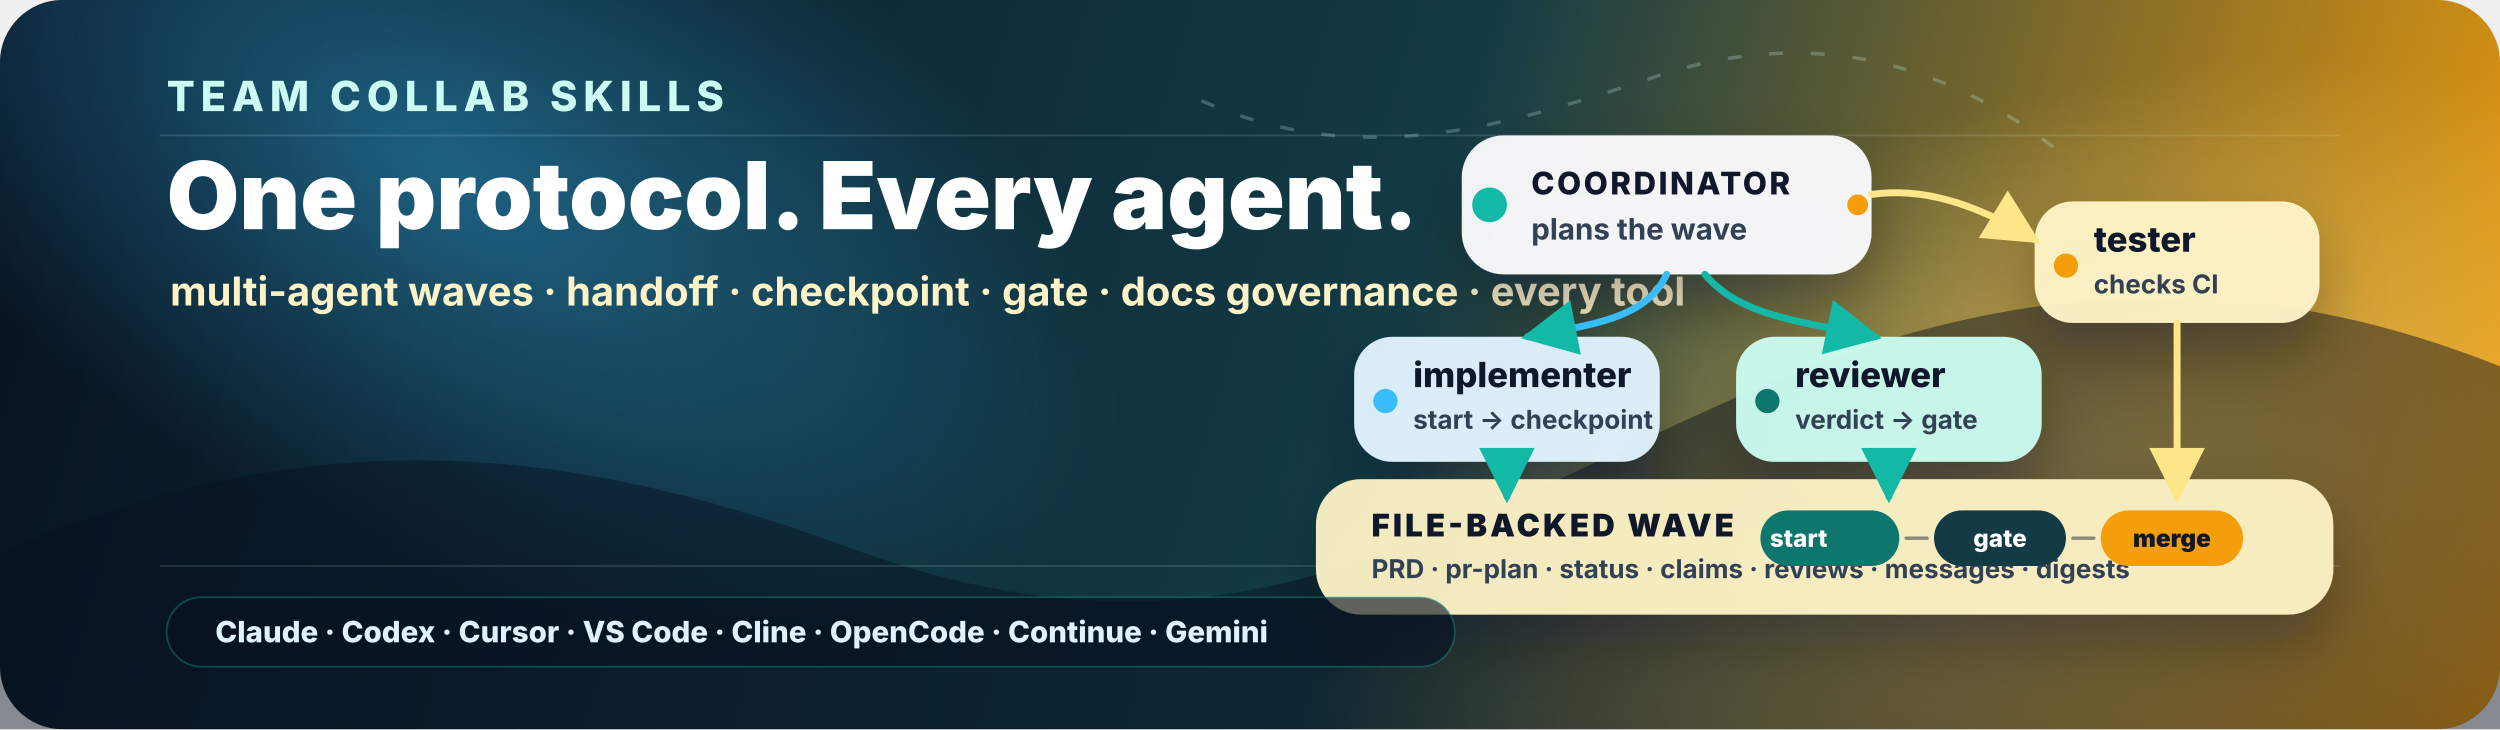
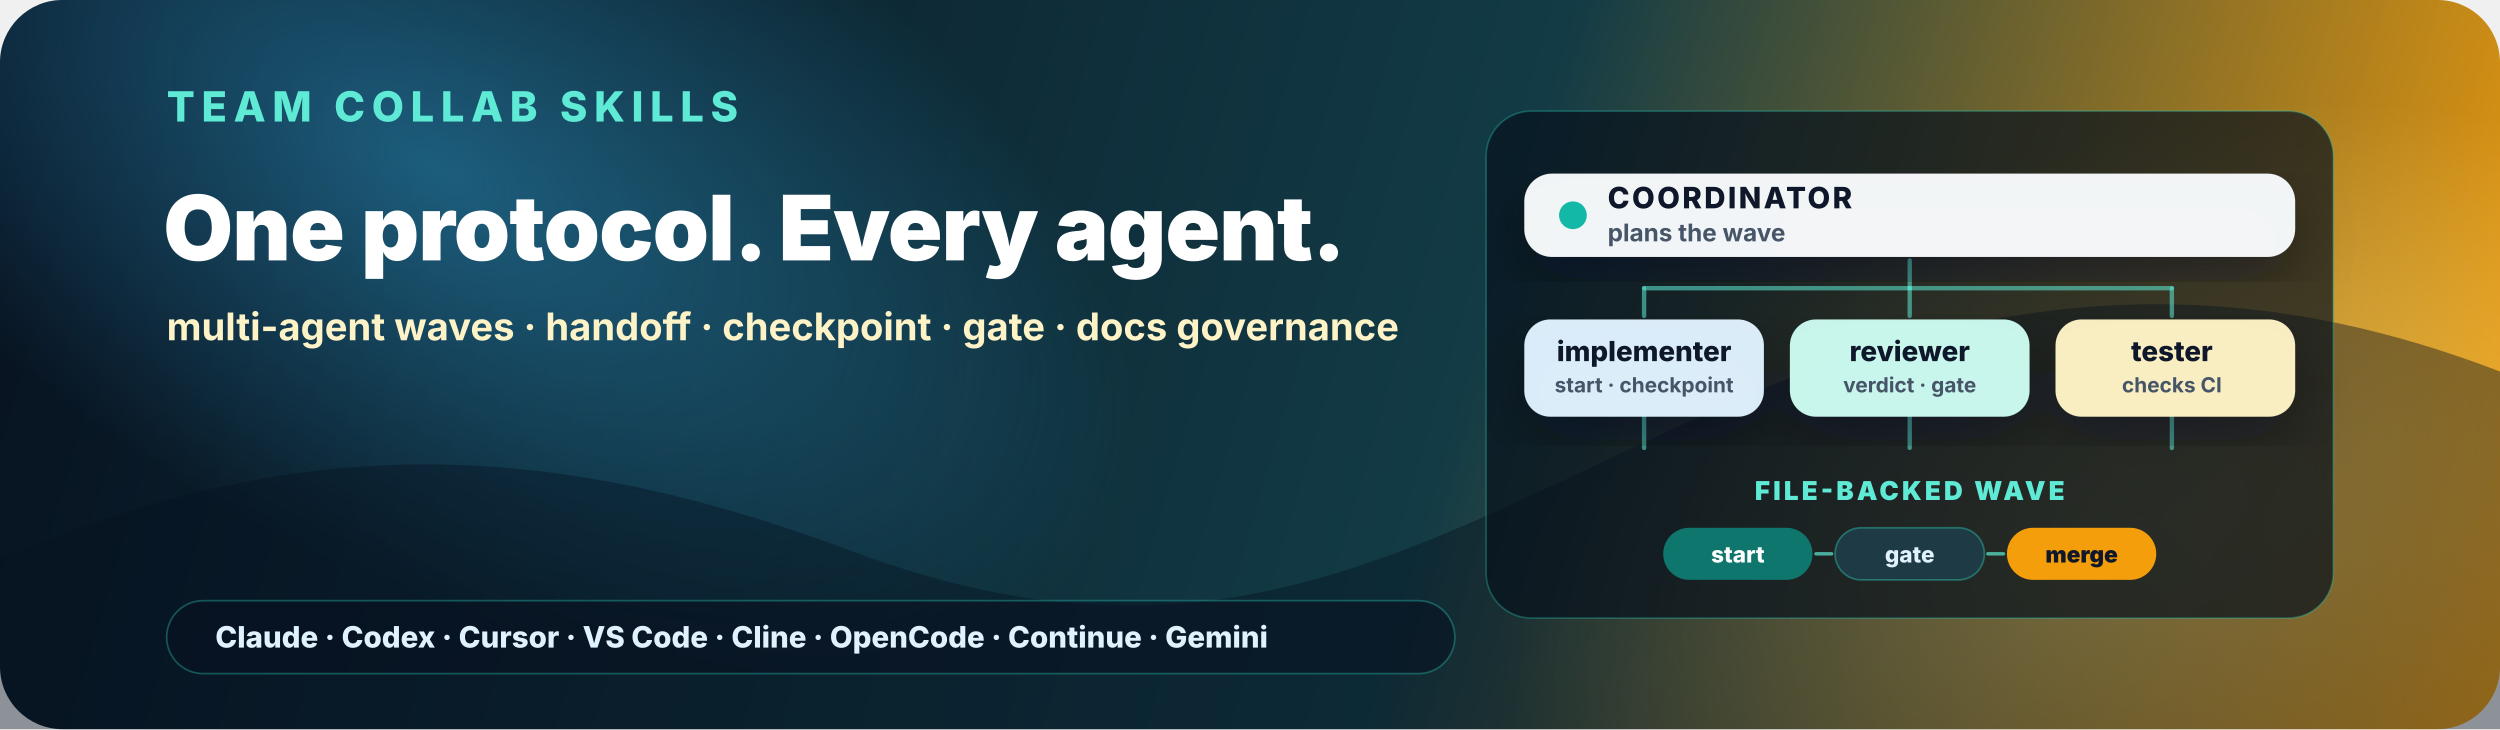
<svg xmlns="http://www.w3.org/2000/svg" width="1440" height="420" viewBox="0 0 1440 420" fill="none" role="img" aria-labelledby="title desc">
  <defs>
    <linearGradient id="bg" x1="0" y1="0" x2="1440" y2="420" gradientUnits="userSpaceOnUse">
      <stop offset="0" stop-color="#07111F" />
-       <stop offset="0.55" stop-color="#123B46" />
+       <stop offset="0.58" stop-color="#123B46" />
      <stop offset="1" stop-color="#F59E0B" />
    </linearGradient>
-     <radialGradient id="glowSky" cx="0" cy="0" r="1" gradientUnits="userSpaceOnUse" gradientTransform="translate(260 98) rotate(28) scale(420 220)">
-       <stop stop-color="#38BDF8" stop-opacity="0.42" />
+     <radialGradient id="glowSky" cx="0" cy="0" r="1" gradientUnits="userSpaceOnUse" gradientTransform="translate(250 96) rotate(28) scale(440 230)">
+       <stop stop-color="#38BDF8" stop-opacity="0.40" />
      <stop offset="1" stop-color="#38BDF8" stop-opacity="0" />
    </radialGradient>
-     <radialGradient id="glowAmber" cx="0" cy="0" r="1" gradientUnits="userSpaceOnUse" gradientTransform="translate(1180 292) rotate(-18) scale(430 230)">
-       <stop stop-color="#FDE68A" stop-opacity="0.58" />
+     <radialGradient id="glowAmber" cx="0" cy="0" r="1" gradientUnits="userSpaceOnUse" gradientTransform="translate(1230 300) rotate(-18) scale(380 220)">
+       <stop stop-color="#FDE68A" stop-opacity="0.50" />
      <stop offset="1" stop-color="#FDE68A" stop-opacity="0" />
    </radialGradient>
-     <filter id="shadow" x="-20%" y="-30%" width="140%" height="160%" color-interpolation-filters="sRGB">
-       <feDropShadow dx="0" dy="18" stdDeviation="18" flood-color="#020617" flood-opacity="0.32" />
+     <filter id="soft" x="-20%" y="-30%" width="140%" height="160%" color-interpolation-filters="sRGB">
+       <feDropShadow dx="0" dy="14" stdDeviation="16" flood-color="#020617" flood-opacity="0.34" />
    </filter>
-     <marker id="arrowTeal" markerWidth="10" markerHeight="10" refX="8" refY="5" orient="auto" markerUnits="strokeWidth">
-       <path d="M1 1L9 5L1 9Z" fill="#14B8A6" />
-     </marker>
-     <marker id="arrowAmber" markerWidth="10" markerHeight="10" refX="8" refY="5" orient="auto" markerUnits="strokeWidth">
-       <path d="M1 1L9 5L1 9Z" fill="#FDE68A" />
-     </marker>
  </defs>
  <rect width="1440" height="420" rx="36" fill="url(#bg)" />
  <rect width="1440" height="420" rx="36" fill="url(#glowSky)" />
  <rect width="1440" height="420" rx="36" fill="url(#glowAmber)" />
-   <path d="M0 318C166 248 306 248 488 315C706 396 827 304 1009 225C1184 148 1322 164 1440 211V420H0V318Z" fill="#07111F" fill-opacity="0.46" />
-   <path d="M92 78H1348" stroke="#E0F2FE" stroke-opacity="0.14" />
-   <path d="M92 326H1348" stroke="#E0F2FE" stroke-opacity="0.14" />
-   <path d="M692 58C782 98 864 74 954 44C1044 14 1124 36 1192 92" stroke="#CCFBF1" stroke-opacity="0.24" stroke-width="2" stroke-dasharray="8 16" />
+   <path d="M0 322C168 250 312 250 492 318C708 398 826 306 1006 228C1182 152 1320 168 1440 214V420H0V322Z" fill="#07111F" fill-opacity="0.42" />
  <g font-family="Inter, ui-sans-serif, system-ui, -apple-system, BlinkMacSystemFont, 'Segoe UI', sans-serif">
-     <text x="96" y="64" fill="#CCFBF1" font-size="24" font-weight="800" letter-spacing="0.14em">TEAM COLLAB SKILLS</text>
-     <text x="96" y="132" fill="#FFFFFF" font-size="54" font-weight="900">One protocol. Every agent.</text>
-     <text x="98" y="176" fill="#FEF3C7" font-size="23" font-weight="700">multi-agent waves · handoff · checkpoint · gate · docs governance · every tool</text>
-     <g filter="url(#shadow)">
-       <rect x="842" y="78" width="236" height="80" rx="24" fill="#F8FAFC" fill-opacity="0.96" />
-       <rect x="780" y="194" width="176" height="72" rx="22" fill="#E0F2FE" fill-opacity="0.96" />
-       <rect x="1000" y="194" width="176" height="72" rx="22" fill="#CCFBF1" fill-opacity="0.96" />
-       <rect x="1172" y="116" width="164" height="70" rx="22" fill="#FEF3C7" fill-opacity="0.96" />
-       <rect x="758" y="276" width="586" height="78" rx="26" fill="#FEF3C7" fill-opacity="0.94" />
-     </g>
-     <g stroke-linecap="round" stroke-linejoin="round" fill="none">
-       <path d="M960 158C948 184 916 187 880 194" stroke="#38BDF8" stroke-width="4" marker-end="url(#arrowTeal)" />
-       <path d="M982 158C1002 182 1036 185 1080 194" stroke="#14B8A6" stroke-width="4" marker-end="url(#arrowTeal)" />
-       <path d="M1078 112C1106 108 1136 116 1172 138" stroke="#FDE68A" stroke-width="4" marker-end="url(#arrowAmber)" />
-       <path d="M868 266V286" stroke="#38BDF8" stroke-width="4" marker-end="url(#arrowTeal)" />
-       <path d="M1088 266V286" stroke="#14B8A6" stroke-width="4" marker-end="url(#arrowTeal)" />
-       <path d="M1254 186V286" stroke="#FDE68A" stroke-width="4" marker-end="url(#arrowAmber)" />
-     </g>
-     <g fill="#0F172A">
-       <text x="882" y="112" font-size="18" font-weight="800" letter-spacing="0.08em">COORDINATOR</text>
-       <text x="882" y="138" font-size="17" font-weight="700" fill="#334155">plans the wave</text>
-       <circle cx="858" cy="118" r="10" fill="#14B8A6" />
-       <circle cx="1070" cy="118" r="6" fill="#F59E0B" />
-       <text x="814" y="223" font-size="20" font-weight="800">implementer</text>
-       <text x="814" y="247" font-size="15" font-weight="700" fill="#334155">start → checkpoint</text>
-       <circle cx="798" cy="231" r="7" fill="#38BDF8" />
-       <text x="1034" y="223" font-size="20" font-weight="800">reviewer</text>
-       <text x="1034" y="247" font-size="15" font-weight="700" fill="#334155">verdict → gate</text>
-       <circle cx="1018" cy="231" r="7" fill="#0F766E" />
-       <text x="1206" y="145" font-size="20" font-weight="800">tester</text>
-       <text x="1206" y="169" font-size="15" font-weight="700" fill="#334155">checks CI</text>
-       <circle cx="1190" cy="153" r="7" fill="#F59E0B" />
-     </g>
+     <text x="96" y="70" fill="#5EEAD4" font-size="24" font-weight="800" letter-spacing="0.16em">TEAM COLLAB SKILLS</text>
+     <text x="94" y="150" fill="#FFFFFF" font-size="52" font-weight="900" letter-spacing="-0.01em">One protocol. Every agent.</text>
+     <text x="96" y="196" fill="#FEF3C7" font-size="22" font-weight="700">multi-agent waves · handoff · checkpoint · gate · docs governance</text>
+     <rect x="96" y="346" width="742" height="42" rx="21" fill="#07111F" fill-opacity="0.58" stroke="#2DD4BF" stroke-opacity="0.34" />
+     <text x="124" y="373" fill="#E0F2FE" font-size="17" font-weight="800">Claude · Codex · Cursor · VS Code · Cline · OpenCode · Continue · Gemini</text>
    <g>
-       <text x="790" y="309" fill="#0F172A" font-size="18" font-weight="900" letter-spacing="0.1em">FILE-BACKED WAVE</text>
-       <text x="790" y="333" fill="#334155" font-size="15" font-weight="700">PRD · pr-plan · status · claims · reviews · messages · digests</text>
-       <rect x="1014" y="294" width="80" height="32" rx="16" fill="#0F766E" />
-       <rect x="1114" y="294" width="76" height="32" rx="16" fill="#123B46" />
-       <rect x="1210" y="294" width="82" height="32" rx="16" fill="#F59E0B" />
-       <path d="M1098 310H1110" stroke="#0F172A" stroke-opacity="0.45" stroke-width="2" stroke-linecap="round" />
-       <path d="M1194 310H1206" stroke="#0F172A" stroke-opacity="0.45" stroke-width="2" stroke-linecap="round" />
-       <text x="1036" y="315" fill="#FFFFFF" font-size="14" font-weight="800" text-anchor="middle">start</text>
-       <text x="1152" y="315" fill="#FFFFFF" font-size="14" font-weight="800" text-anchor="middle">gate</text>
-       <text x="1251" y="315" fill="#0F172A" font-size="14" font-weight="900" text-anchor="middle">merge</text>
-     </g>
-     <g>
-       <rect x="96" y="344" width="742" height="40" rx="20" fill="#07111F" fill-opacity="0.62" stroke="#14B8A6" stroke-opacity="0.34" />
-       <text x="124" y="370" fill="#E0F2FE" font-size="17" font-weight="800">Claude · Codex · Cursor · VS Code · Cline · OpenCode · Continue · Gemini</text>
+       <rect x="856" y="64" width="488" height="292" rx="26" fill="#06101C" fill-opacity="0.70" stroke="#2DD4BF" stroke-opacity="0.30" />
+       <g stroke="#5EEAD4" stroke-opacity="0.55" stroke-width="2.5" fill="none" stroke-linecap="round">
+         <path d="M1100 150V166" />
+         <path d="M947 166H1251" />
+         <path d="M947 166V182" />
+         <path d="M1100 166V182" />
+         <path d="M1251 166V182" />
+         <path d="M947 240V258" />
+         <path d="M1100 240V258" />
+         <path d="M1251 240V258" />
+       </g>
+       <g filter="url(#soft)">
+         <rect x="878" y="100" width="444" height="48" rx="16" fill="#F8FAFC" fill-opacity="0.97" />
+       </g>
+       <circle cx="906" cy="124" r="8" fill="#14B8A6" />
+       <text x="926" y="120" fill="#0F172A" font-size="17" font-weight="800" letter-spacing="0.08em">COORDINATOR</text>
+       <text x="926" y="139" fill="#475569" font-size="14" font-weight="700">plans the wave</text>
+       <g filter="url(#soft)">
+         <rect x="878" y="184" width="138" height="56" rx="15" fill="#E0F2FE" fill-opacity="0.97" />
+         <rect x="1031" y="184" width="138" height="56" rx="15" fill="#CCFBF1" fill-opacity="0.97" />
+         <rect x="1184" y="184" width="138" height="56" rx="15" fill="#FEF3C7" fill-opacity="0.97" />
+       </g>
+       <g text-anchor="middle">
+         <text x="947" y="208" fill="#0F172A" font-size="16" font-weight="800">implementer</text>
+         <text x="947" y="226" fill="#475569" font-size="12" font-weight="700">start · checkpoint</text>
+         <text x="1100" y="208" fill="#0F172A" font-size="16" font-weight="800">reviewer</text>
+         <text x="1100" y="226" fill="#475569" font-size="12" font-weight="700">verdict · gate</text>
+         <text x="1251" y="208" fill="#0F172A" font-size="16" font-weight="800">tester</text>
+         <text x="1251" y="226" fill="#475569" font-size="12" font-weight="700">checks CI</text>
+       </g>
+       <text x="1100" y="288" fill="#5EEAD4" font-size="15" font-weight="900" letter-spacing="0.12em" text-anchor="middle">FILE-BACKED WAVE</text>
+       <g>
+         <rect x="958" y="304" width="86" height="30" rx="15" fill="#0F766E" />
+         <rect x="1057" y="304" width="86" height="30" rx="15" fill="#1E3A45" stroke="#2DD4BF" stroke-opacity="0.4" />
+         <rect x="1156" y="304" width="86" height="30" rx="15" fill="#F59E0B" />
+         <path d="M1046 319H1055" stroke="#5EEAD4" stroke-opacity="0.7" stroke-width="2" stroke-linecap="round" />
+         <path d="M1145 319H1154" stroke="#5EEAD4" stroke-opacity="0.7" stroke-width="2" stroke-linecap="round" />
+         <g text-anchor="middle" font-size="13" font-weight="800">
+           <text x="1001" y="324" fill="#FFFFFF">start</text>
+           <text x="1100" y="324" fill="#E0F2FE">gate</text>
+           <text x="1199" y="324" fill="#0F172A" font-weight="900">merge</text>
+         </g>
+       </g>
    </g>
  </g>
</svg>
